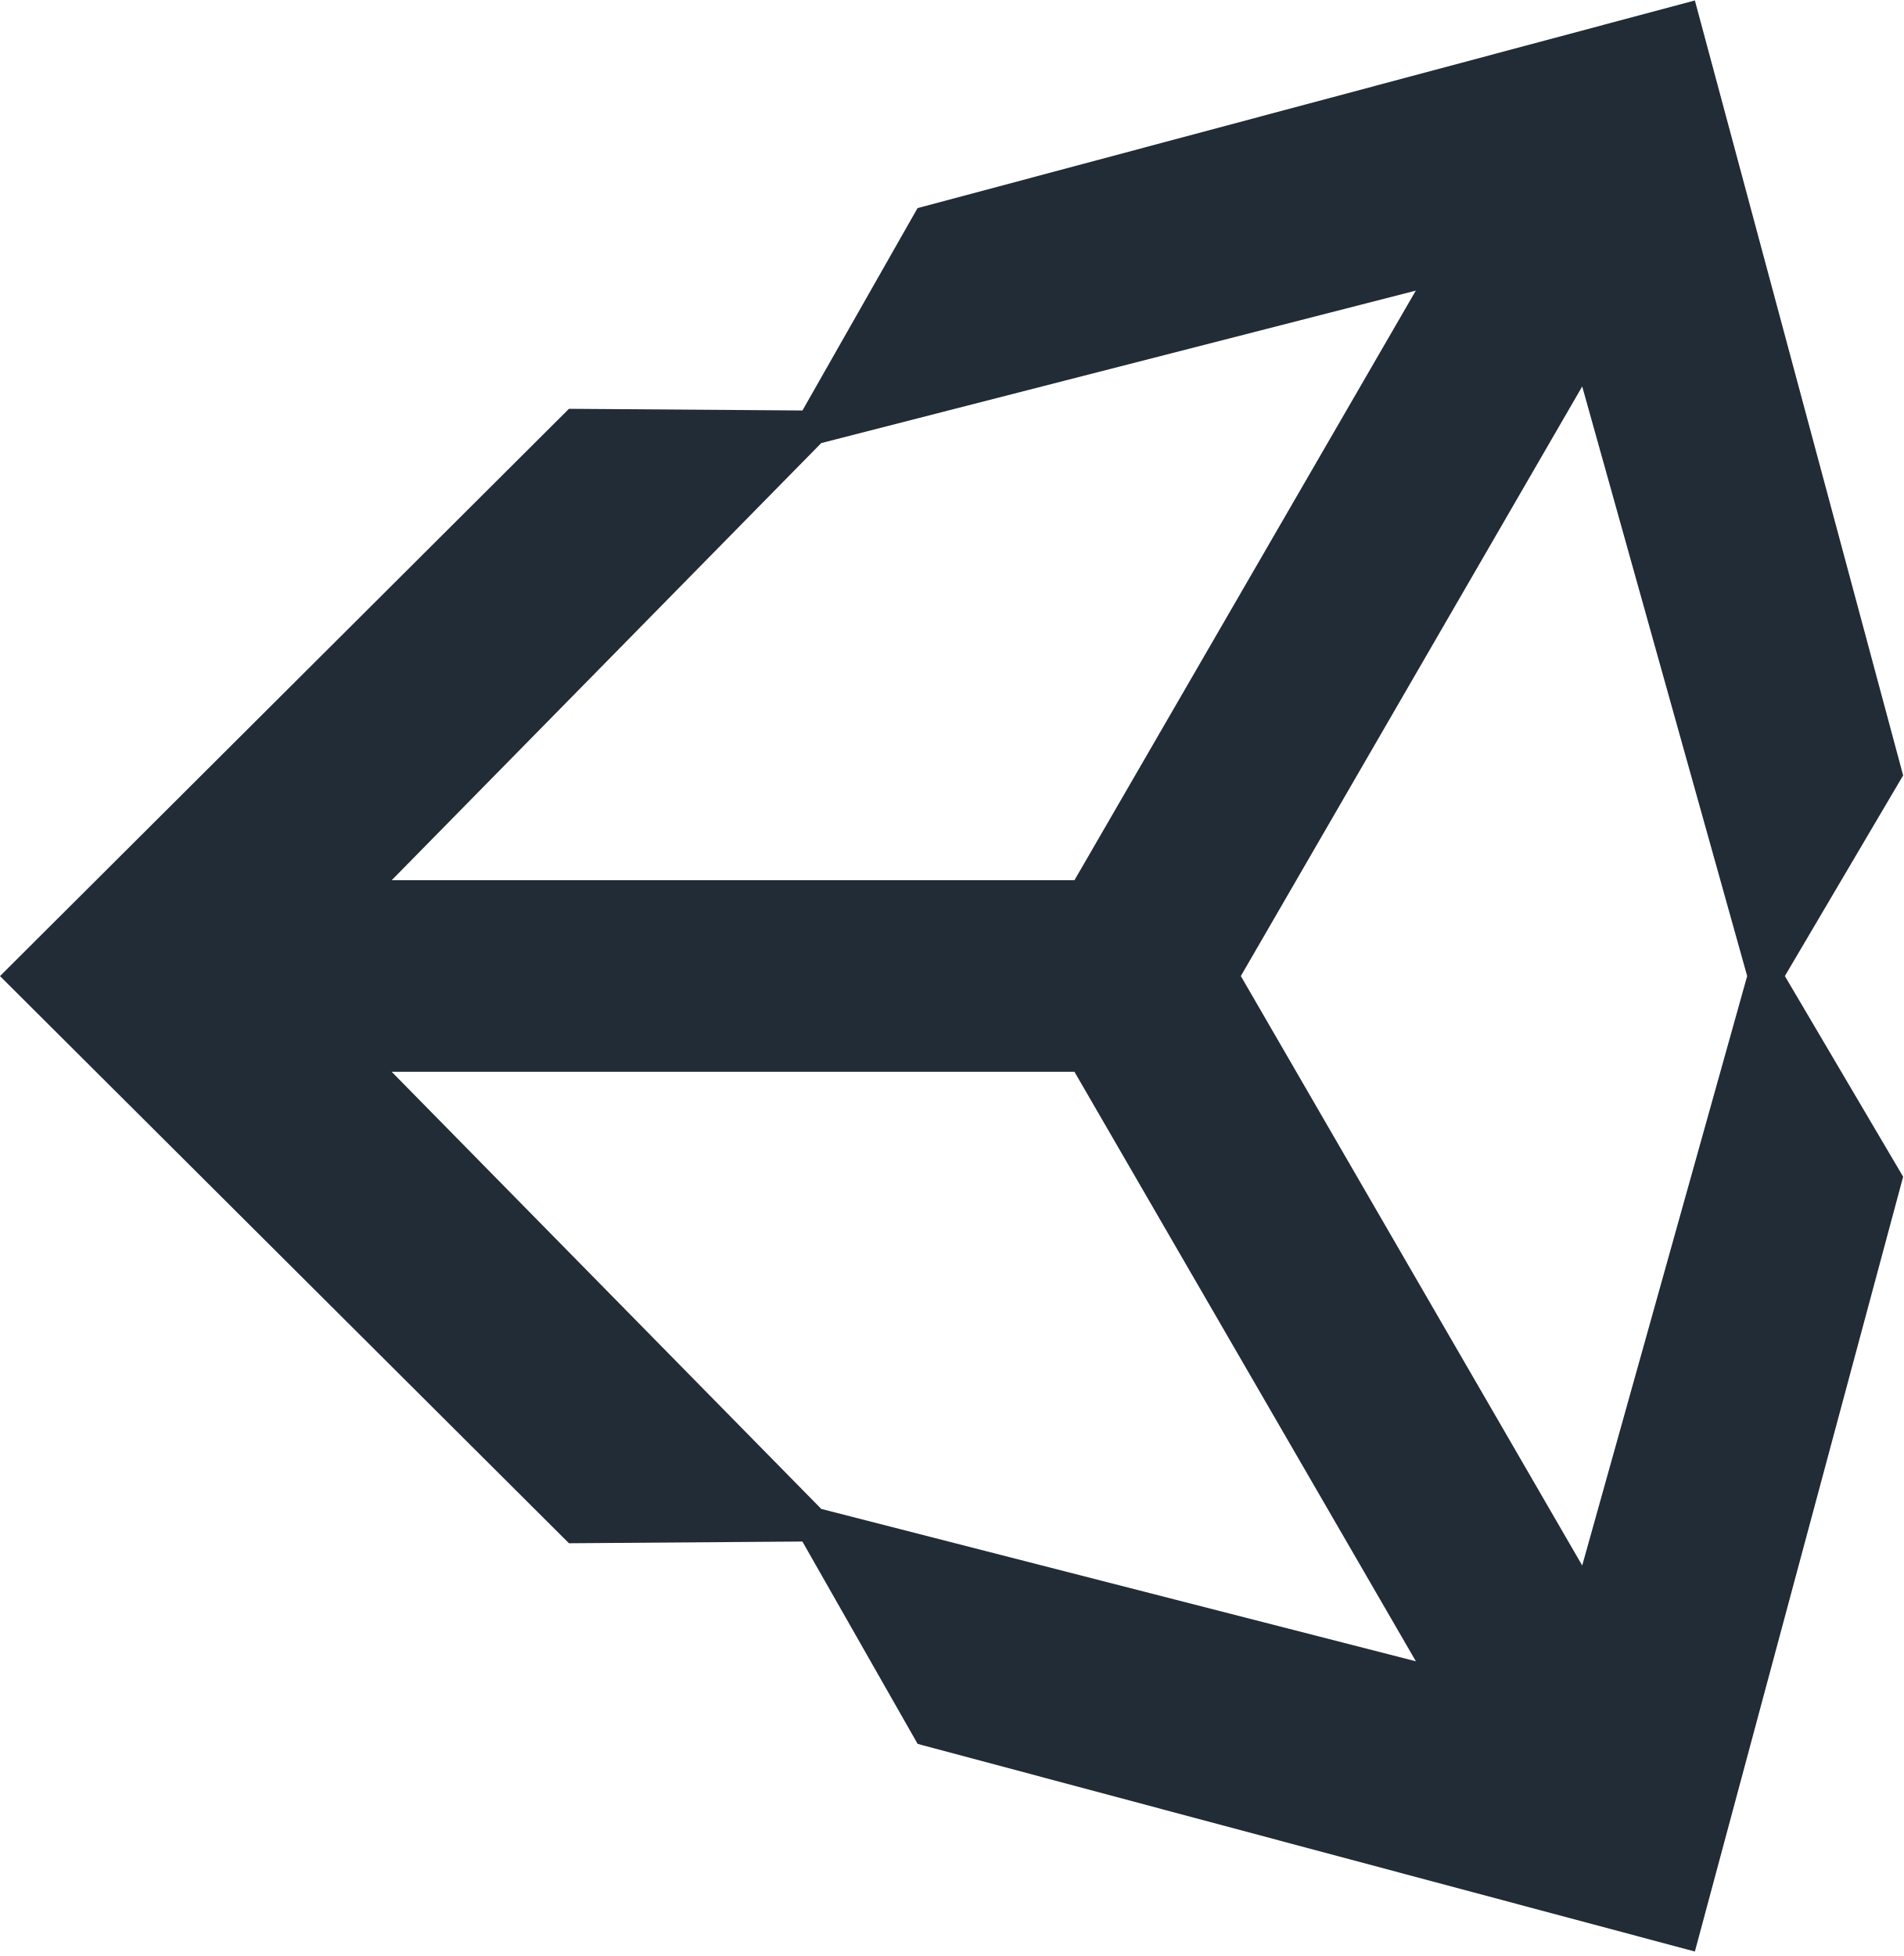
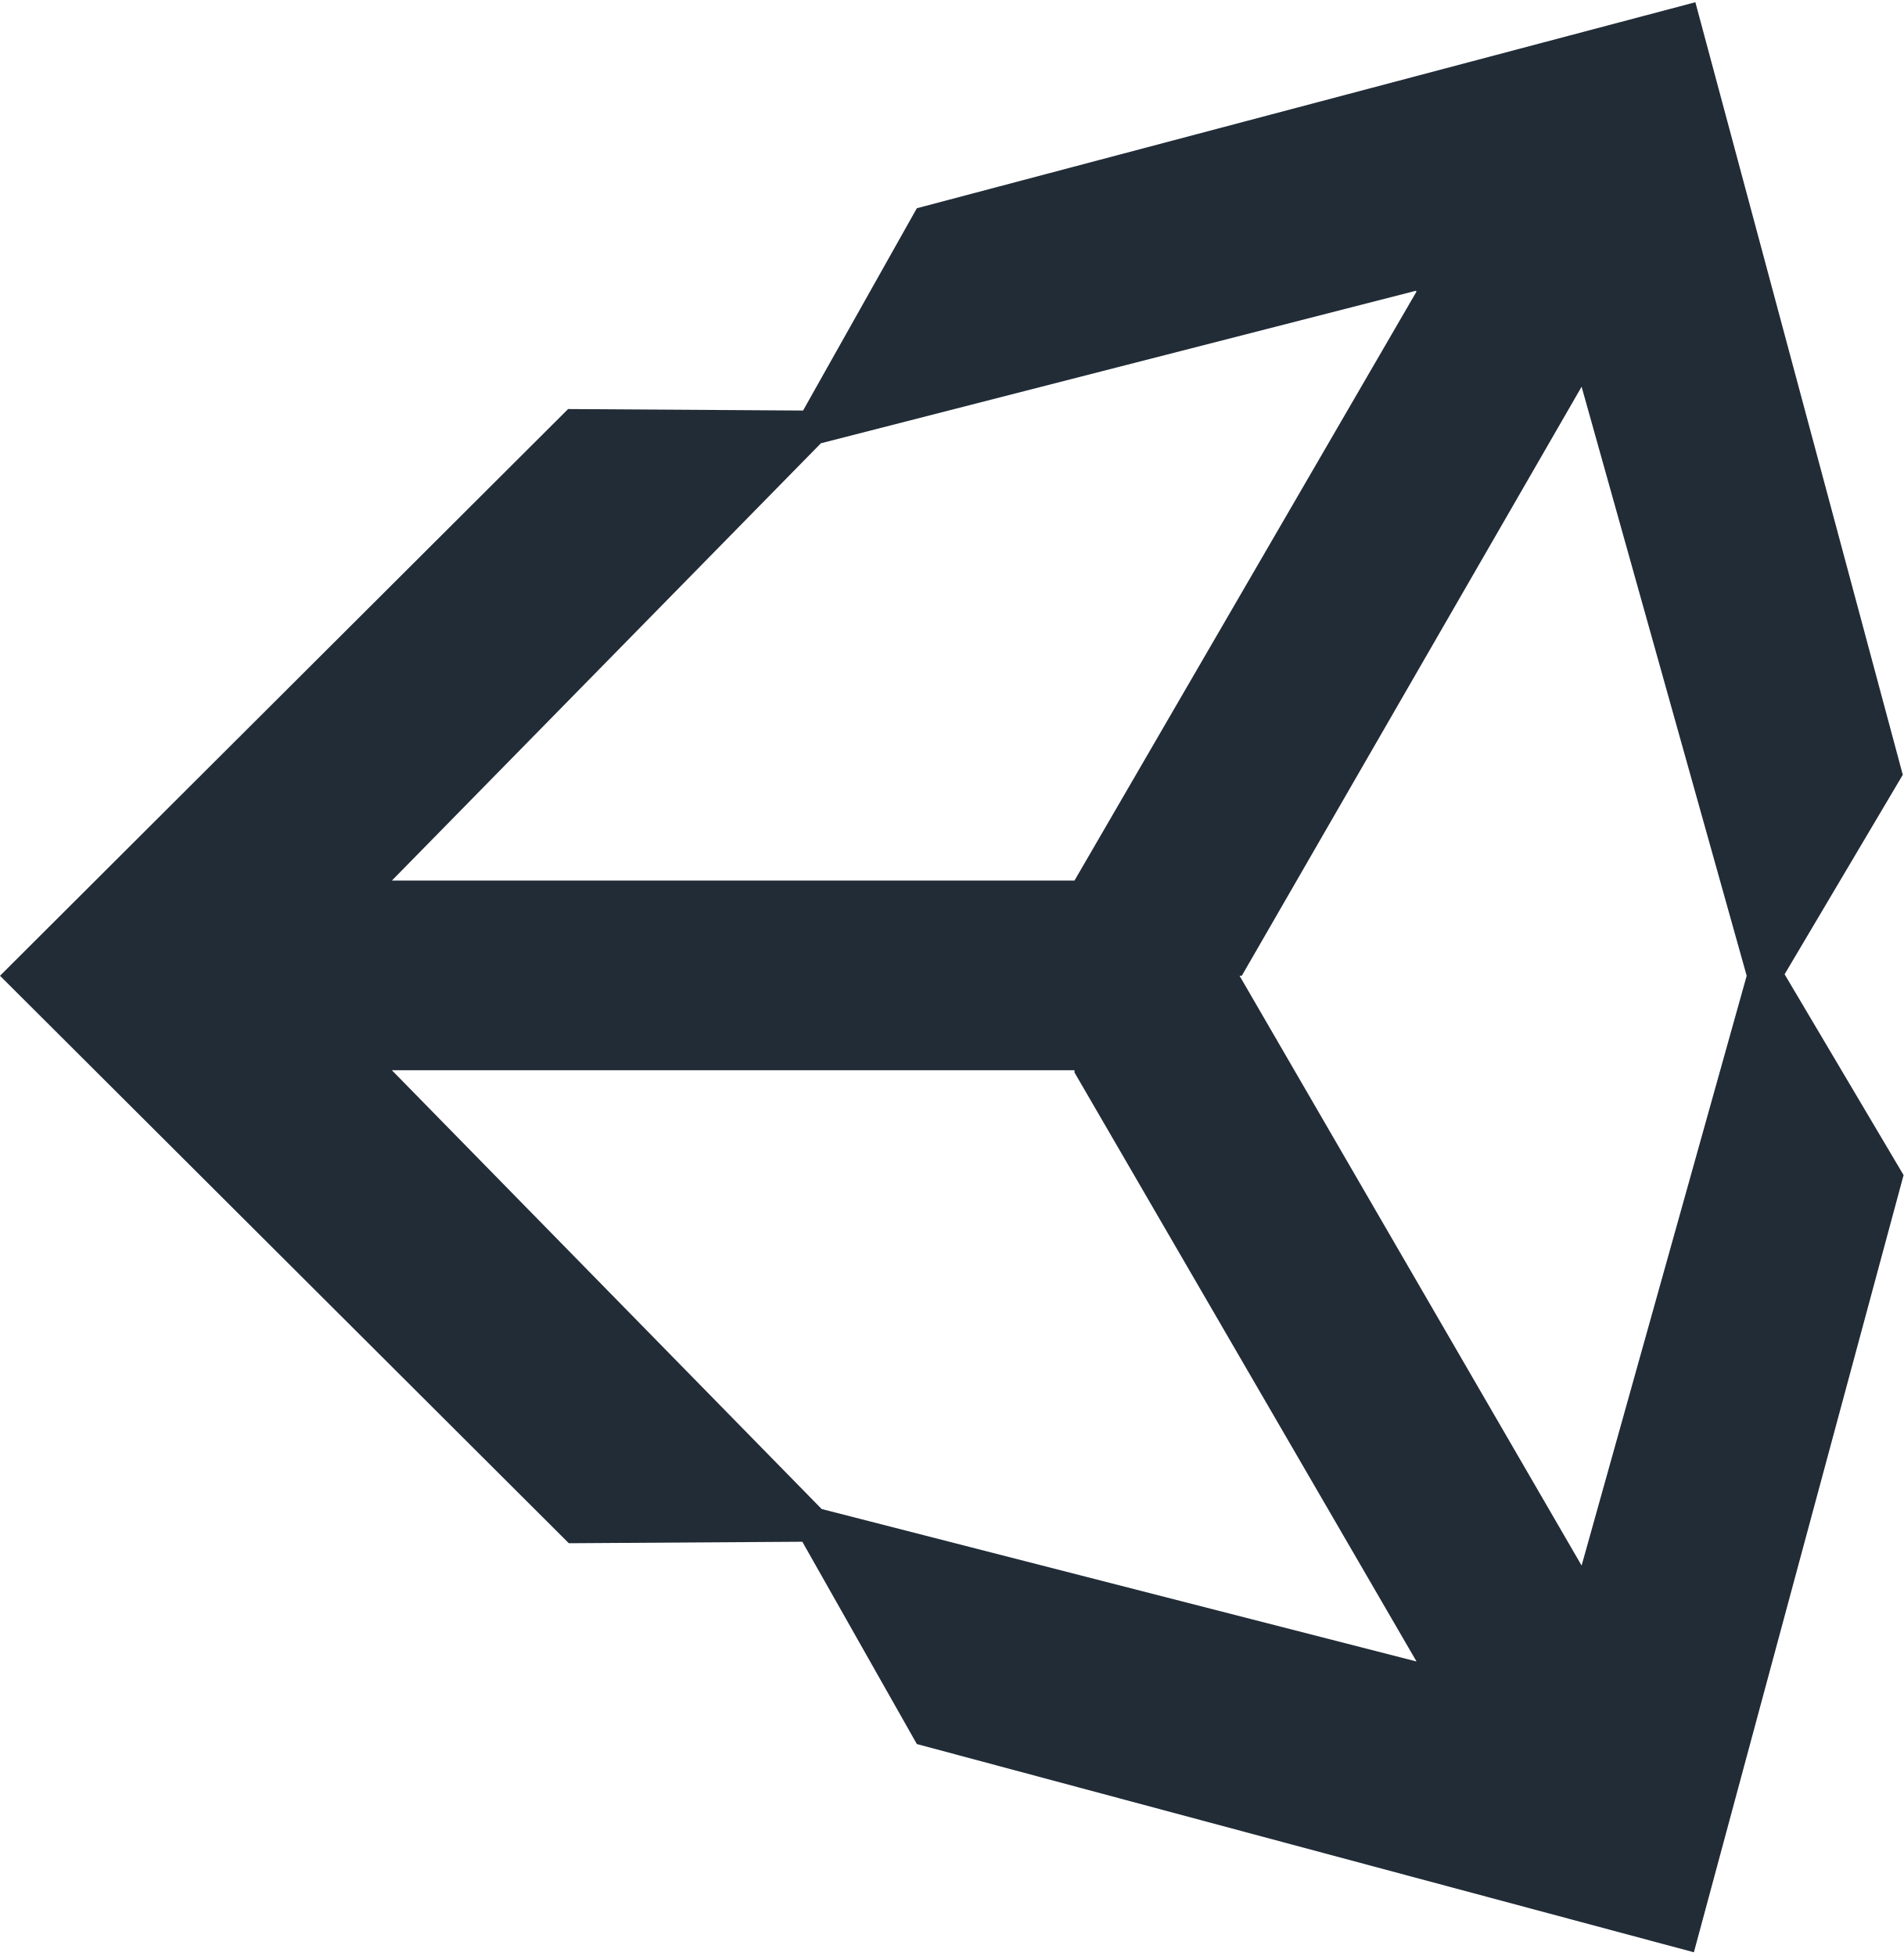
- <svg xmlns="http://www.w3.org/2000/svg" width="256px" height="263px" viewBox="0 0 256 263" version="1.1" preserveAspectRatio="xMidYMid">
-   <g fill="#222C37">
-     <path d="M166.872,131.237 L212.781,51.962 L234.966,131.237 L212.781,210.493 L166.872,131.237 L166.872,131.237 Z M144.496,144.111 L190.412,223.373 L110.446,202.887 L52.675,144.111 L144.496,144.111 L144.496,144.111 Z M190.402,39.078 L144.496,118.353 L52.675,118.353 L110.446,59.573 L190.402,39.078 L190.402,39.078 Z M255.941,104.259 L227.933,0.06 L123.393,27.985 L107.918,55.192 L76.517,54.967 L0,131.244 L76.517,207.503 L76.52,207.503 L107.908,207.271 L123.405,234.478 L227.933,262.398 L255.941,158.219 L240.035,131.237 L255.941,104.259 L255.941,104.259 Z" />
-   </g>
+ <svg xmlns="http://www.w3.org/2000/svg" viewBox="0 0 256 263" preserveAspectRatio="xMidYMid">
+   <path fill="#222C37" d="M167 131.2L212.7 52l22.2 79.2-22.2 79.3-46-79.3zm-22.5 13l46 79.2-80-20.5-57.8-59h91.8zm46-105l-46 79.2H52.7l57.7-58.8 80-20.5zm65.4 65L228 .3 123.3 28 108 55.2 76.4 55 0 131.2l76.5 76.3 31.4-.2 15.4 27.2 104.5 28L256 158l-16-27 16-27z" />
</svg>
